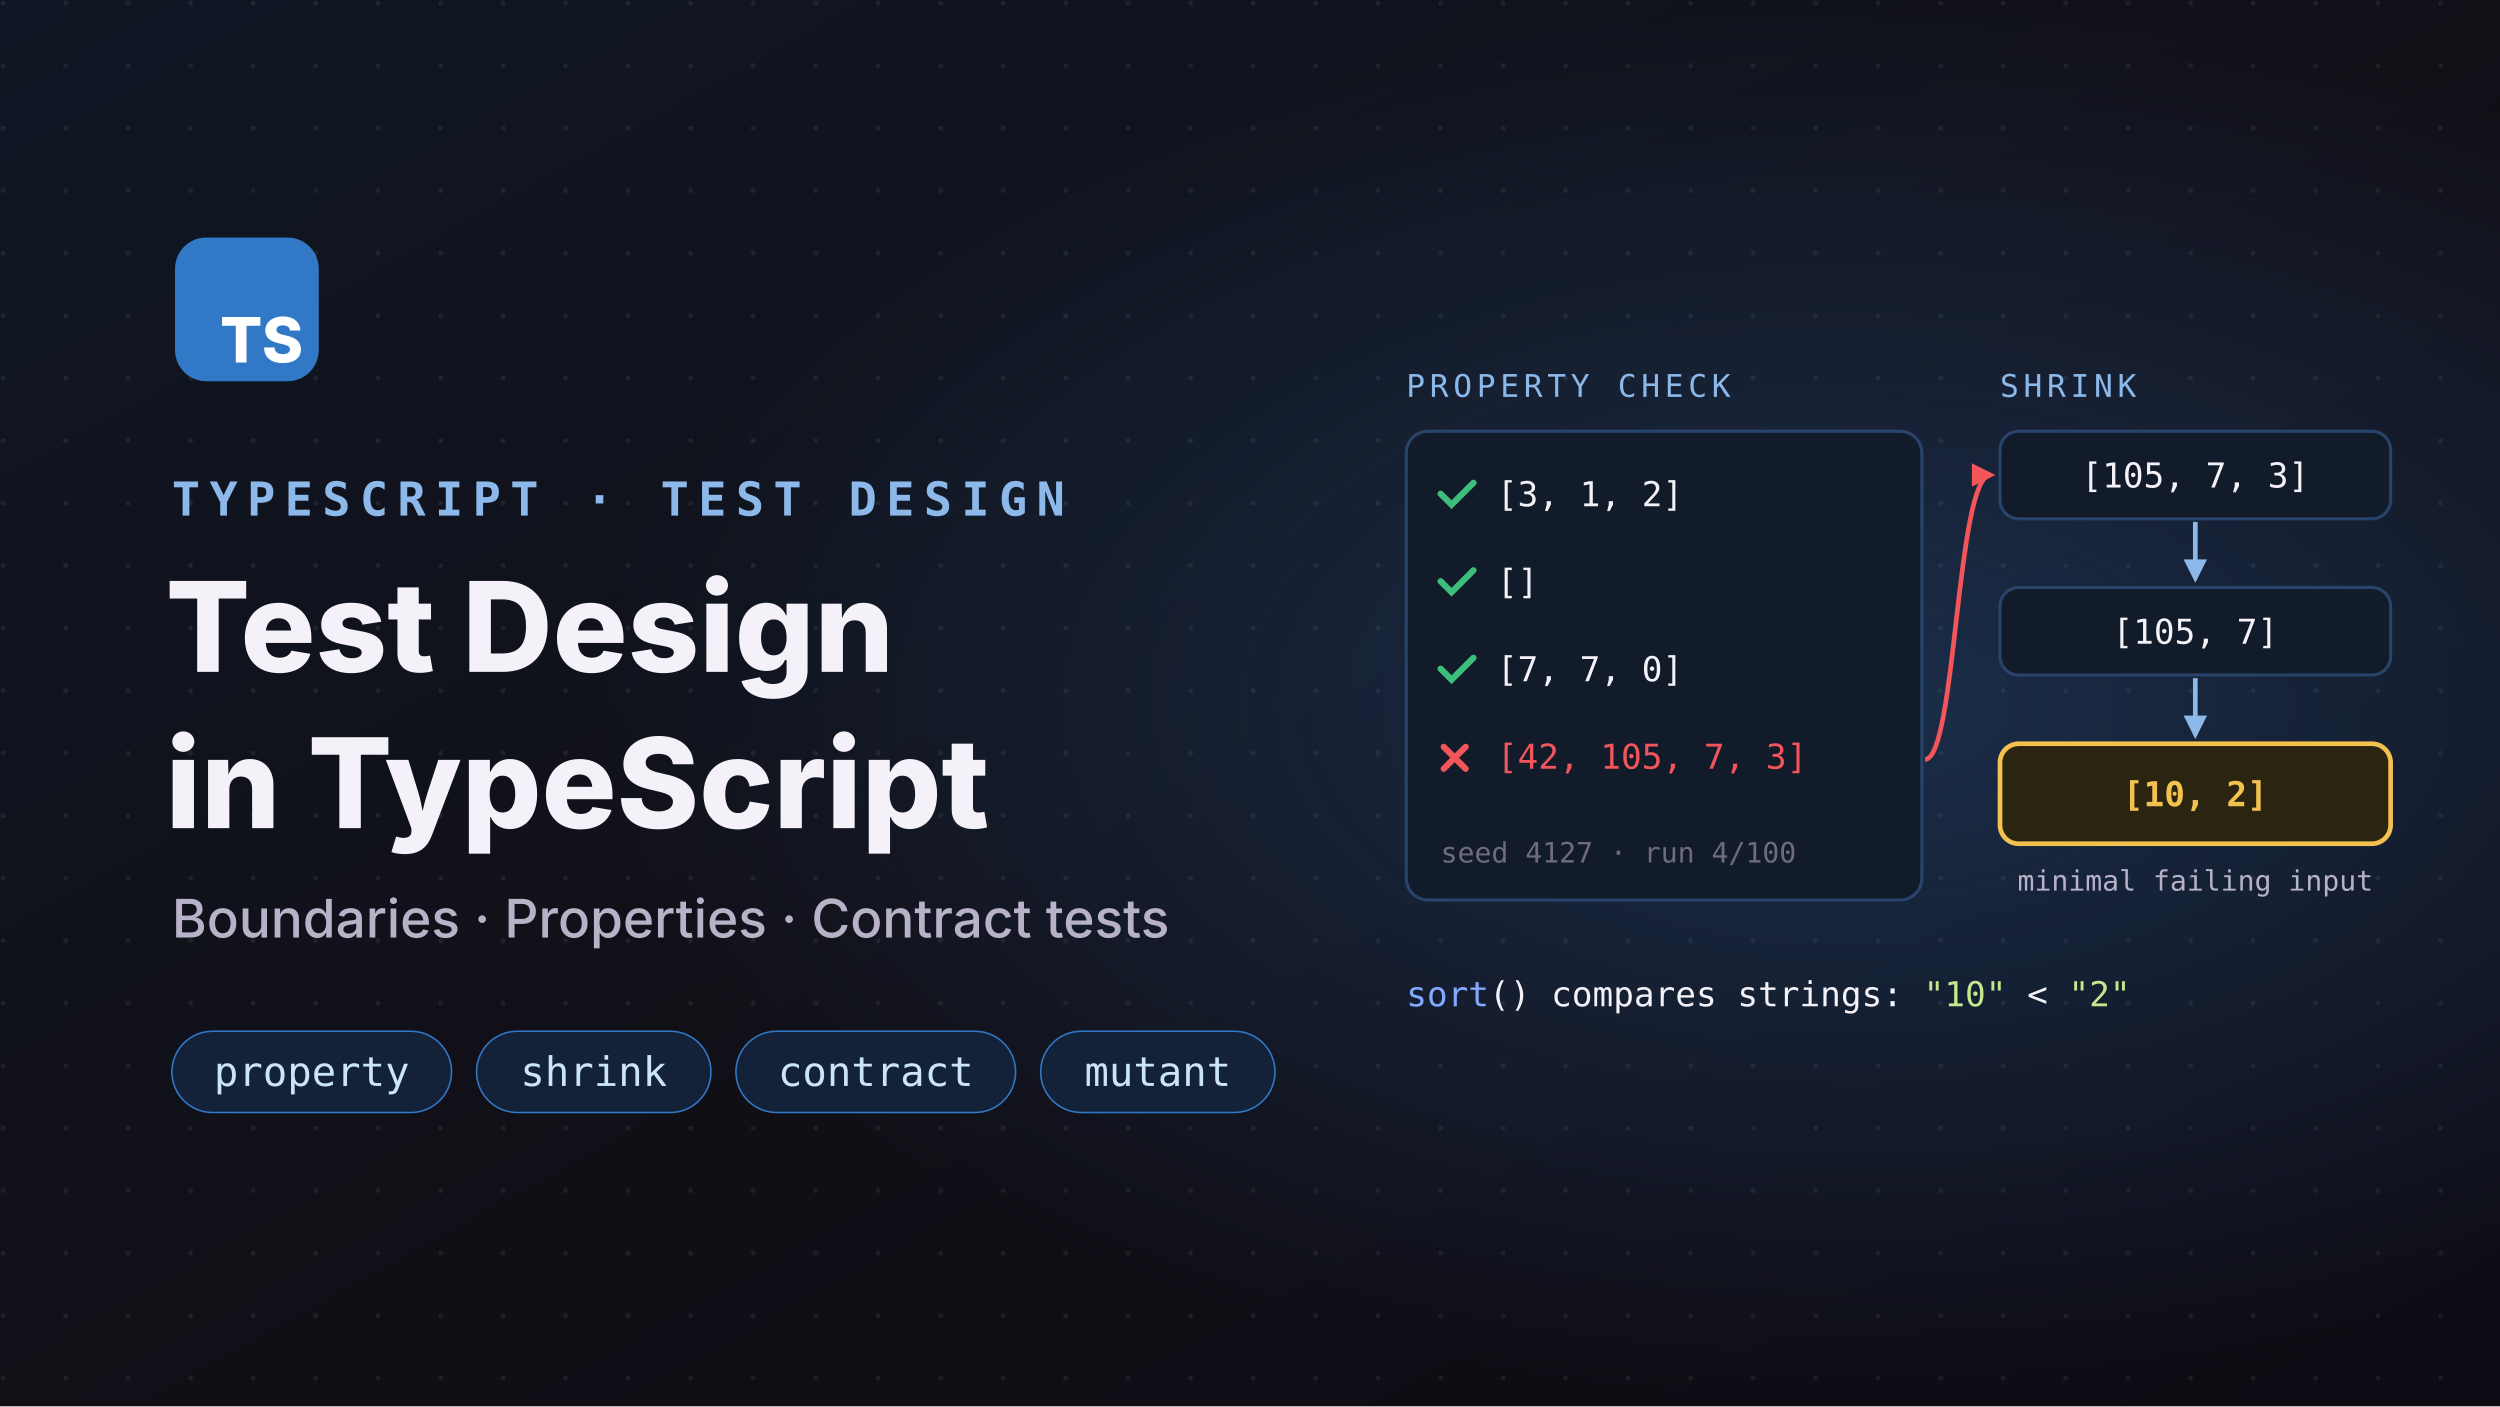
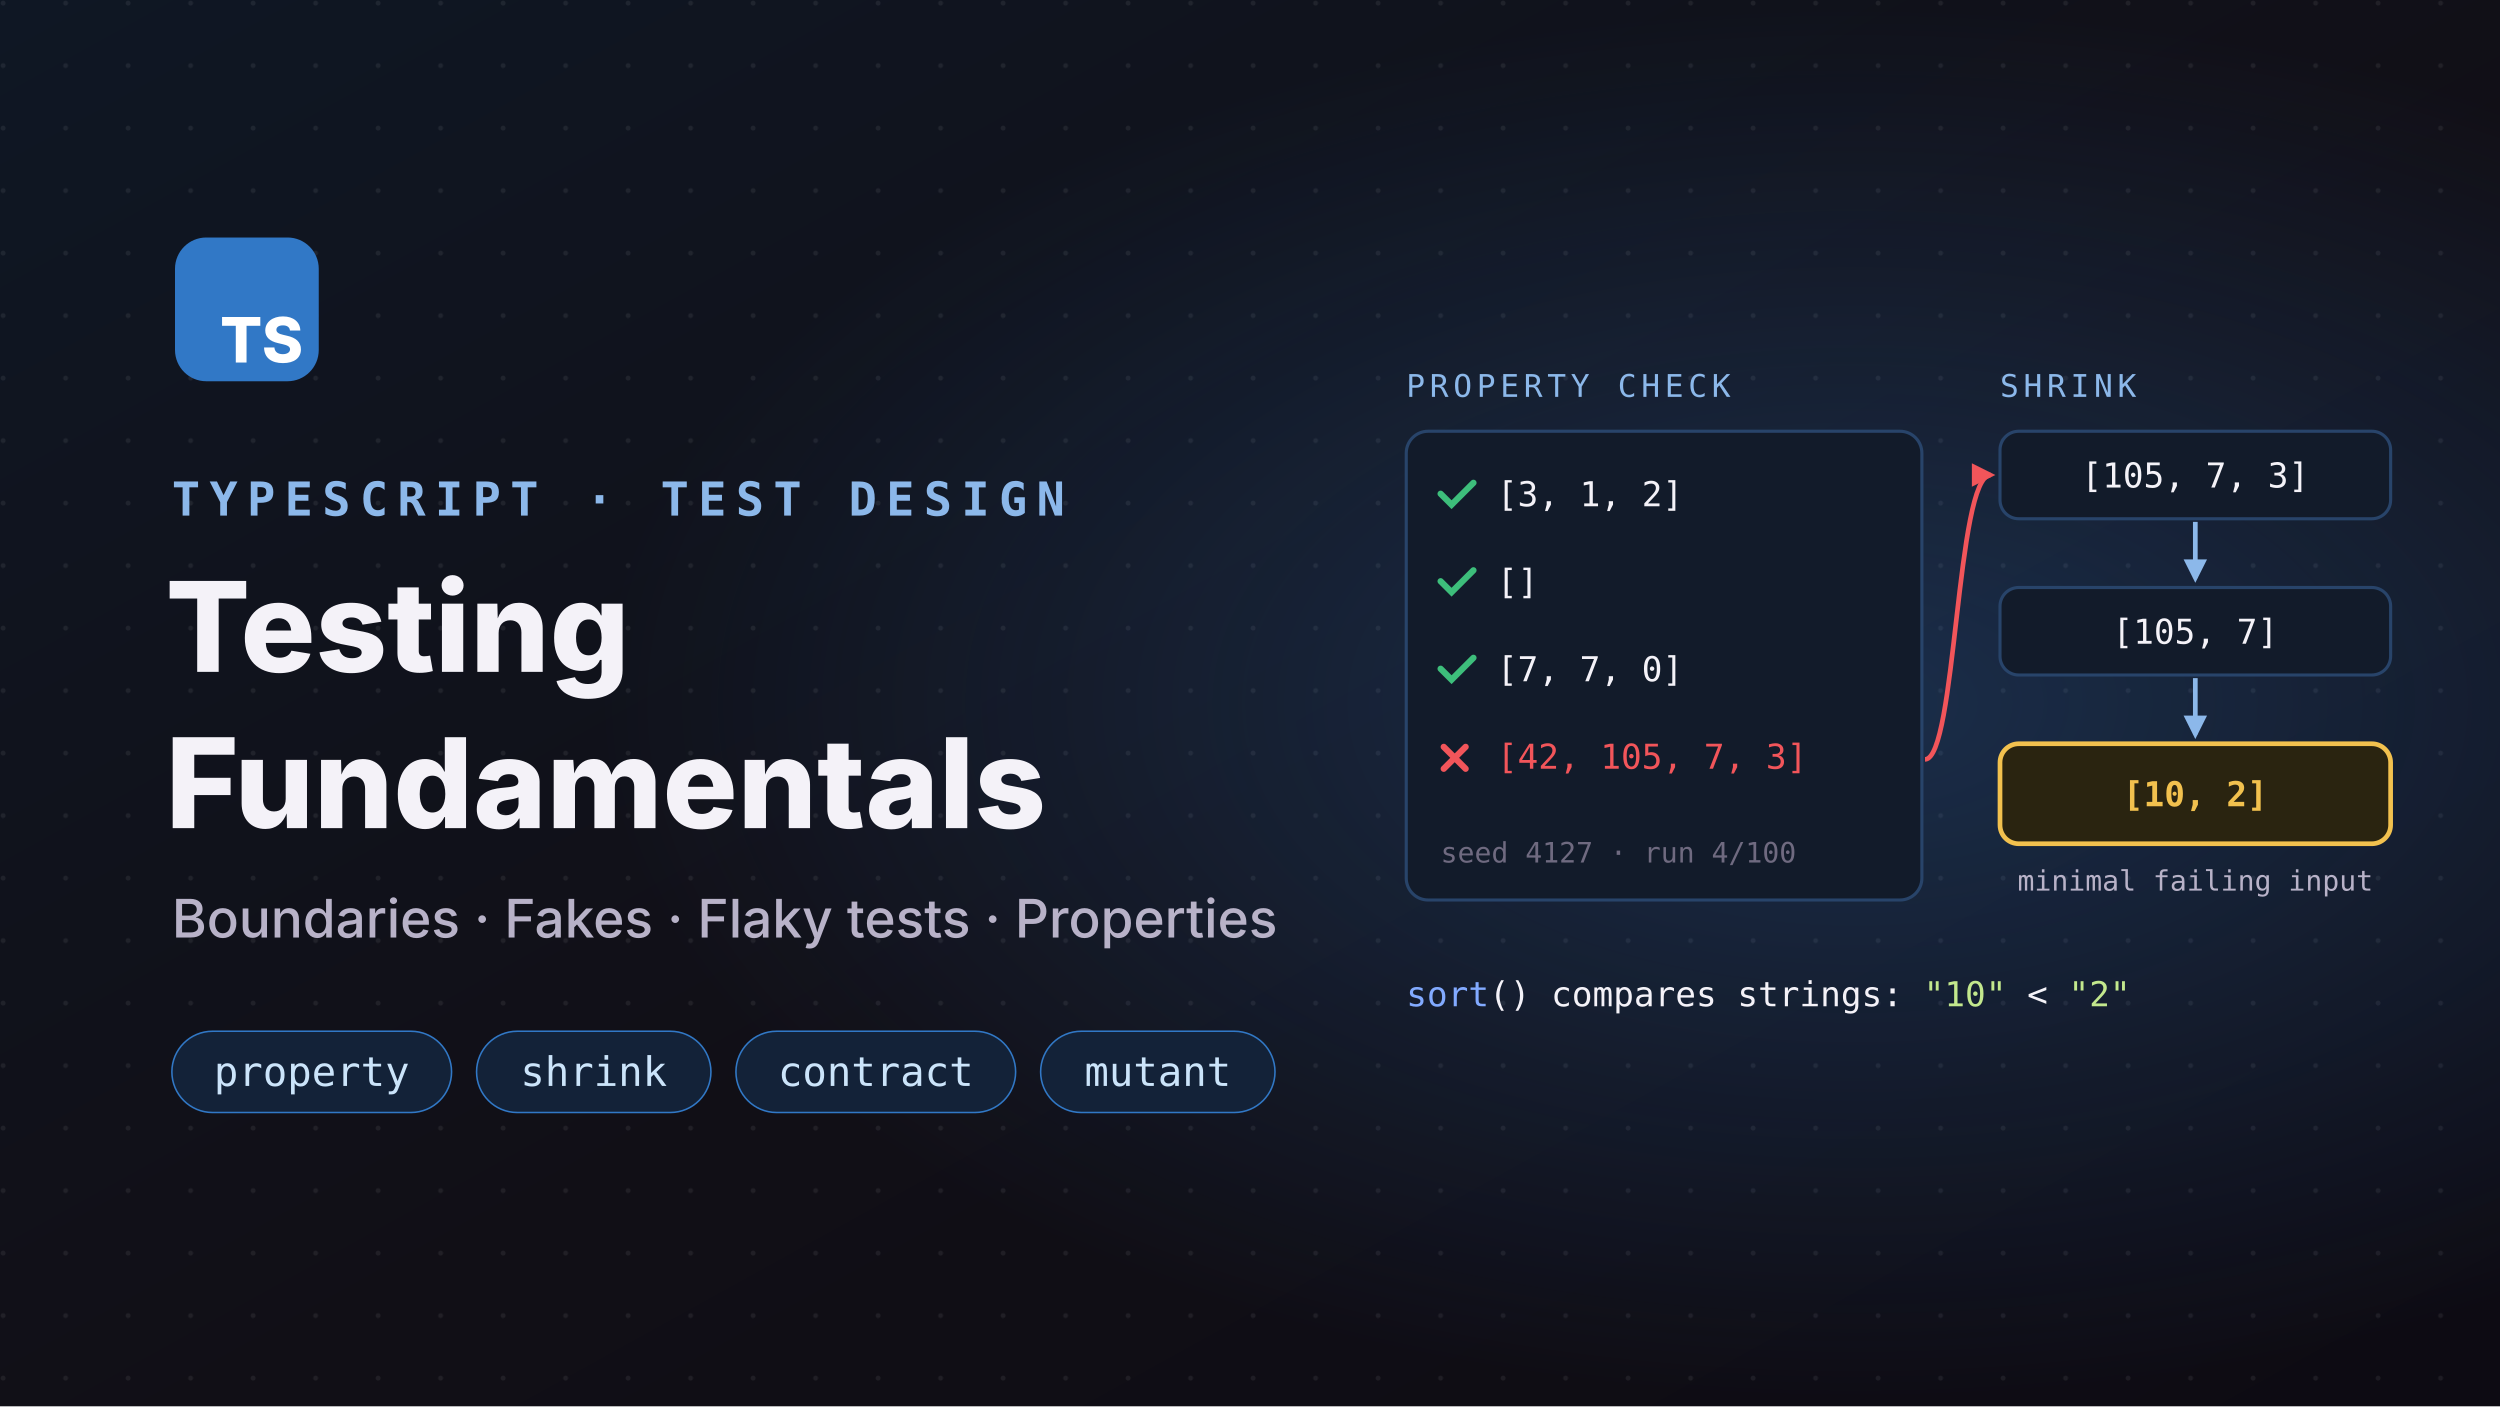
<svg xmlns="http://www.w3.org/2000/svg" width="1600" height="900" viewBox="0 0 1600 900">
  <defs>
    <linearGradient id="bg" x1="0" y1="0" x2="1" y2="1">
      <stop offset="0" stop-color="#0F1724" />
      <stop offset="0.55" stop-color="#110F16" />
      <stop offset="1" stop-color="#0D0B13" />
    </linearGradient>
    <radialGradient id="glow" cx="0.74" cy="0.5" r="0.5">
      <stop offset="0" stop-color="#3178C6" stop-opacity="0.3" />
      <stop offset="1" stop-color="#3178C6" stop-opacity="0" />
    </radialGradient>
    <pattern id="dots" width="40" height="40" patternUnits="userSpaceOnUse">
      <circle cx="2" cy="2" r="1.6" fill="#FFFFFF" fill-opacity="0.07" />
    </pattern>
    <marker id="arrow" viewBox="0 0 10 10" refX="8" refY="5" markerWidth="5" markerHeight="5" orient="auto-start-reverse">
      <path d="M0 0 L10 5 L0 10 z" fill="#8CB8EA" />
    </marker>
    <marker id="arrowA" viewBox="0 0 10 10" refX="8" refY="5" markerWidth="5" markerHeight="5" orient="auto-start-reverse">
      <path d="M0 0 L10 5 L0 10 z" fill="#3178C6" />
    </marker>
    <marker id="arrowMuted" viewBox="0 0 10 10" refX="8" refY="5" markerWidth="5" markerHeight="5" orient="auto-start-reverse">
      <path d="M0 0 L10 5 L0 10 z" fill="#6F6A80" />
    </marker>
    <marker id="arrowRed" viewBox="0 0 10 10" refX="8" refY="5" markerWidth="5" markerHeight="5" orient="auto-start-reverse">
      <path d="M0 0 L10 5 L0 10 z" fill="#F2555A" />
    </marker>
    <marker id="arrowAmber" viewBox="0 0 10 10" refX="8" refY="5" markerWidth="5" markerHeight="5" orient="auto-start-reverse">
      <path d="M0 0 L10 5 L0 10 z" fill="#F2C14E" />
    </marker>
    <marker id="arrowGreen" viewBox="0 0 10 10" refX="8" refY="5" markerWidth="5" markerHeight="5" orient="auto-start-reverse">
      <path d="M0 0 L10 5 L0 10 z" fill="#3DBE7B" />
    </marker>
  </defs>
  <rect width="1600" height="900" fill="url(#bg)" />
  <rect width="1600" height="900" fill="url(#dots)" />
  <rect width="1600" height="900" fill="url(#glow)" />
  <g id="copy" font-family="Segoe UI, Inter, Arial, sans-serif">
    <rect x="112" y="152" width="92" height="92" rx="20" fill="#3178C6" />
    <text x="194" y="232" text-anchor="end" font-size="40" font-weight="800" fill="#FFFFFF">TS</text>
    <text x="110" y="330" font-family="Consolas, Menlo, monospace" font-size="30" font-weight="600" letter-spacing="6" fill="#8CB8EA">TYPESCRIPT · TEST DESIGN</text>
-     <text x="106" y="430" font-size="80" font-weight="800" fill="#F4F2F8">Test Design</text>
-     <text x="106" y="530" font-size="80" font-weight="800" fill="#F4F2F8">in TypeScript</text>
-     <text x="110" y="600" font-size="34" font-weight="500" fill="#B8B2C8">Boundaries · Properties · Contract tests</text>
+     <text x="106" y="430" font-size="80" font-weight="800" fill="#F4F2F8">Testing</text>
+     <text x="106" y="530" font-size="80" font-weight="800" fill="#F4F2F8">Fundamentals</text>
+     <text x="110" y="600" font-size="34" font-weight="500" fill="#B8B2C8">Boundaries · Fakes · Flaky tests · Properties</text>
    <g font-family="Consolas, Menlo, monospace" font-size="26" fill="#CBE4FA">
      <rect x="110" y="660" width="179" height="52" rx="26" fill="#132238" stroke="#3178C6" />
      <text x="199.5" y="695" text-anchor="middle">property</text>
      <rect x="305" y="660" width="150" height="52" rx="26" fill="#132238" stroke="#3178C6" />
      <text x="380" y="695" text-anchor="middle">shrink</text>
      <rect x="471" y="660" width="179" height="52" rx="26" fill="#132238" stroke="#3178C6" />
      <text x="560.5" y="695" text-anchor="middle">contract</text>
      <rect x="666" y="660" width="150" height="52" rx="26" fill="#132238" stroke="#3178C6" />
      <text x="741" y="695" text-anchor="middle">mutant</text>
    </g>
  </g>
  <g id="art" font-family="Consolas, Menlo, monospace">
    <text x="900" y="254" font-size="20" letter-spacing="3" fill="#8CB8EA">PROPERTY CHECK</text>
    <rect x="900" y="276" width="330" height="300" rx="14" fill="#121B2A" stroke="#28446A" stroke-width="2" />
    <path d="M922 316 l7 7 l14 -14" stroke="#3DBE7B" stroke-width="4" fill="none" stroke-linecap="round" />
    <text x="958" y="324" font-size="22" fill="#F4F2F8">[3, 1, 2]</text>
    <path d="M922 372 l7 7 l14 -14" stroke="#3DBE7B" stroke-width="4" fill="none" stroke-linecap="round" />
    <text x="958" y="380" font-size="22" fill="#F4F2F8">[]</text>
    <path d="M922 428 l7 7 l14 -14" stroke="#3DBE7B" stroke-width="4" fill="none" stroke-linecap="round" />
    <text x="958" y="436" font-size="22" fill="#F4F2F8">[7, 7, 0]</text>
    <path d="M924 478 l14 14 M938 478 l-14 14" stroke="#F2555A" stroke-width="4" fill="none" stroke-linecap="round" />
    <text x="958" y="492" font-size="22" fill="#F2555A">[42, 105, 7, 3]</text>
    <text x="922" y="552" font-size="18" fill="#6F6A80">seed 4127 · run 4/100</text>
    <text x="1280" y="254" font-size="20" letter-spacing="3" fill="#8CB8EA">SHRINK</text>
    <path d="M1232 486 C1252 486, 1252 304, 1274 304" stroke="#F2555A" stroke-width="3" fill="none" marker-end="url(#arrowRed)" />
    <g font-size="22" text-anchor="middle">
      <rect x="1280" y="276" width="250" height="56" rx="12" fill="#121B2A" stroke="#28446A" stroke-width="2" />
      <text x="1405" y="312" fill="#F4F2F8">[105, 7, 3]</text>
      <rect x="1280" y="376" width="250" height="56" rx="12" fill="#121B2A" stroke="#28446A" stroke-width="2" />
      <text x="1405" y="412" fill="#F4F2F8">[105, 7]</text>
      <rect x="1280" y="476" width="250" height="64" rx="12" fill="#2A2410" stroke="#F2C14E" stroke-width="3" />
      <text x="1405" y="516" fill="#F2C14E" font-weight="700">[10, 2]</text>
    </g>
    <path d="M1405 334 V370" stroke="#8CB8EA" stroke-width="3" marker-end="url(#arrow)" />
    <path d="M1405 434 V470" stroke="#8CB8EA" stroke-width="3" marker-end="url(#arrow)" />
    <text x="1405" y="570" font-size="18" fill="#B8B2C8" text-anchor="middle">minimal failing input</text>
    <text x="900" y="644" font-size="22" fill="#F4F2F8">
      <tspan fill="#82AAFF">sort</tspan>() compares strings: <tspan fill="#C3E88D">"10"</tspan> &lt; <tspan fill="#C3E88D">"2"</tspan>
    </text>
  </g>
</svg>
